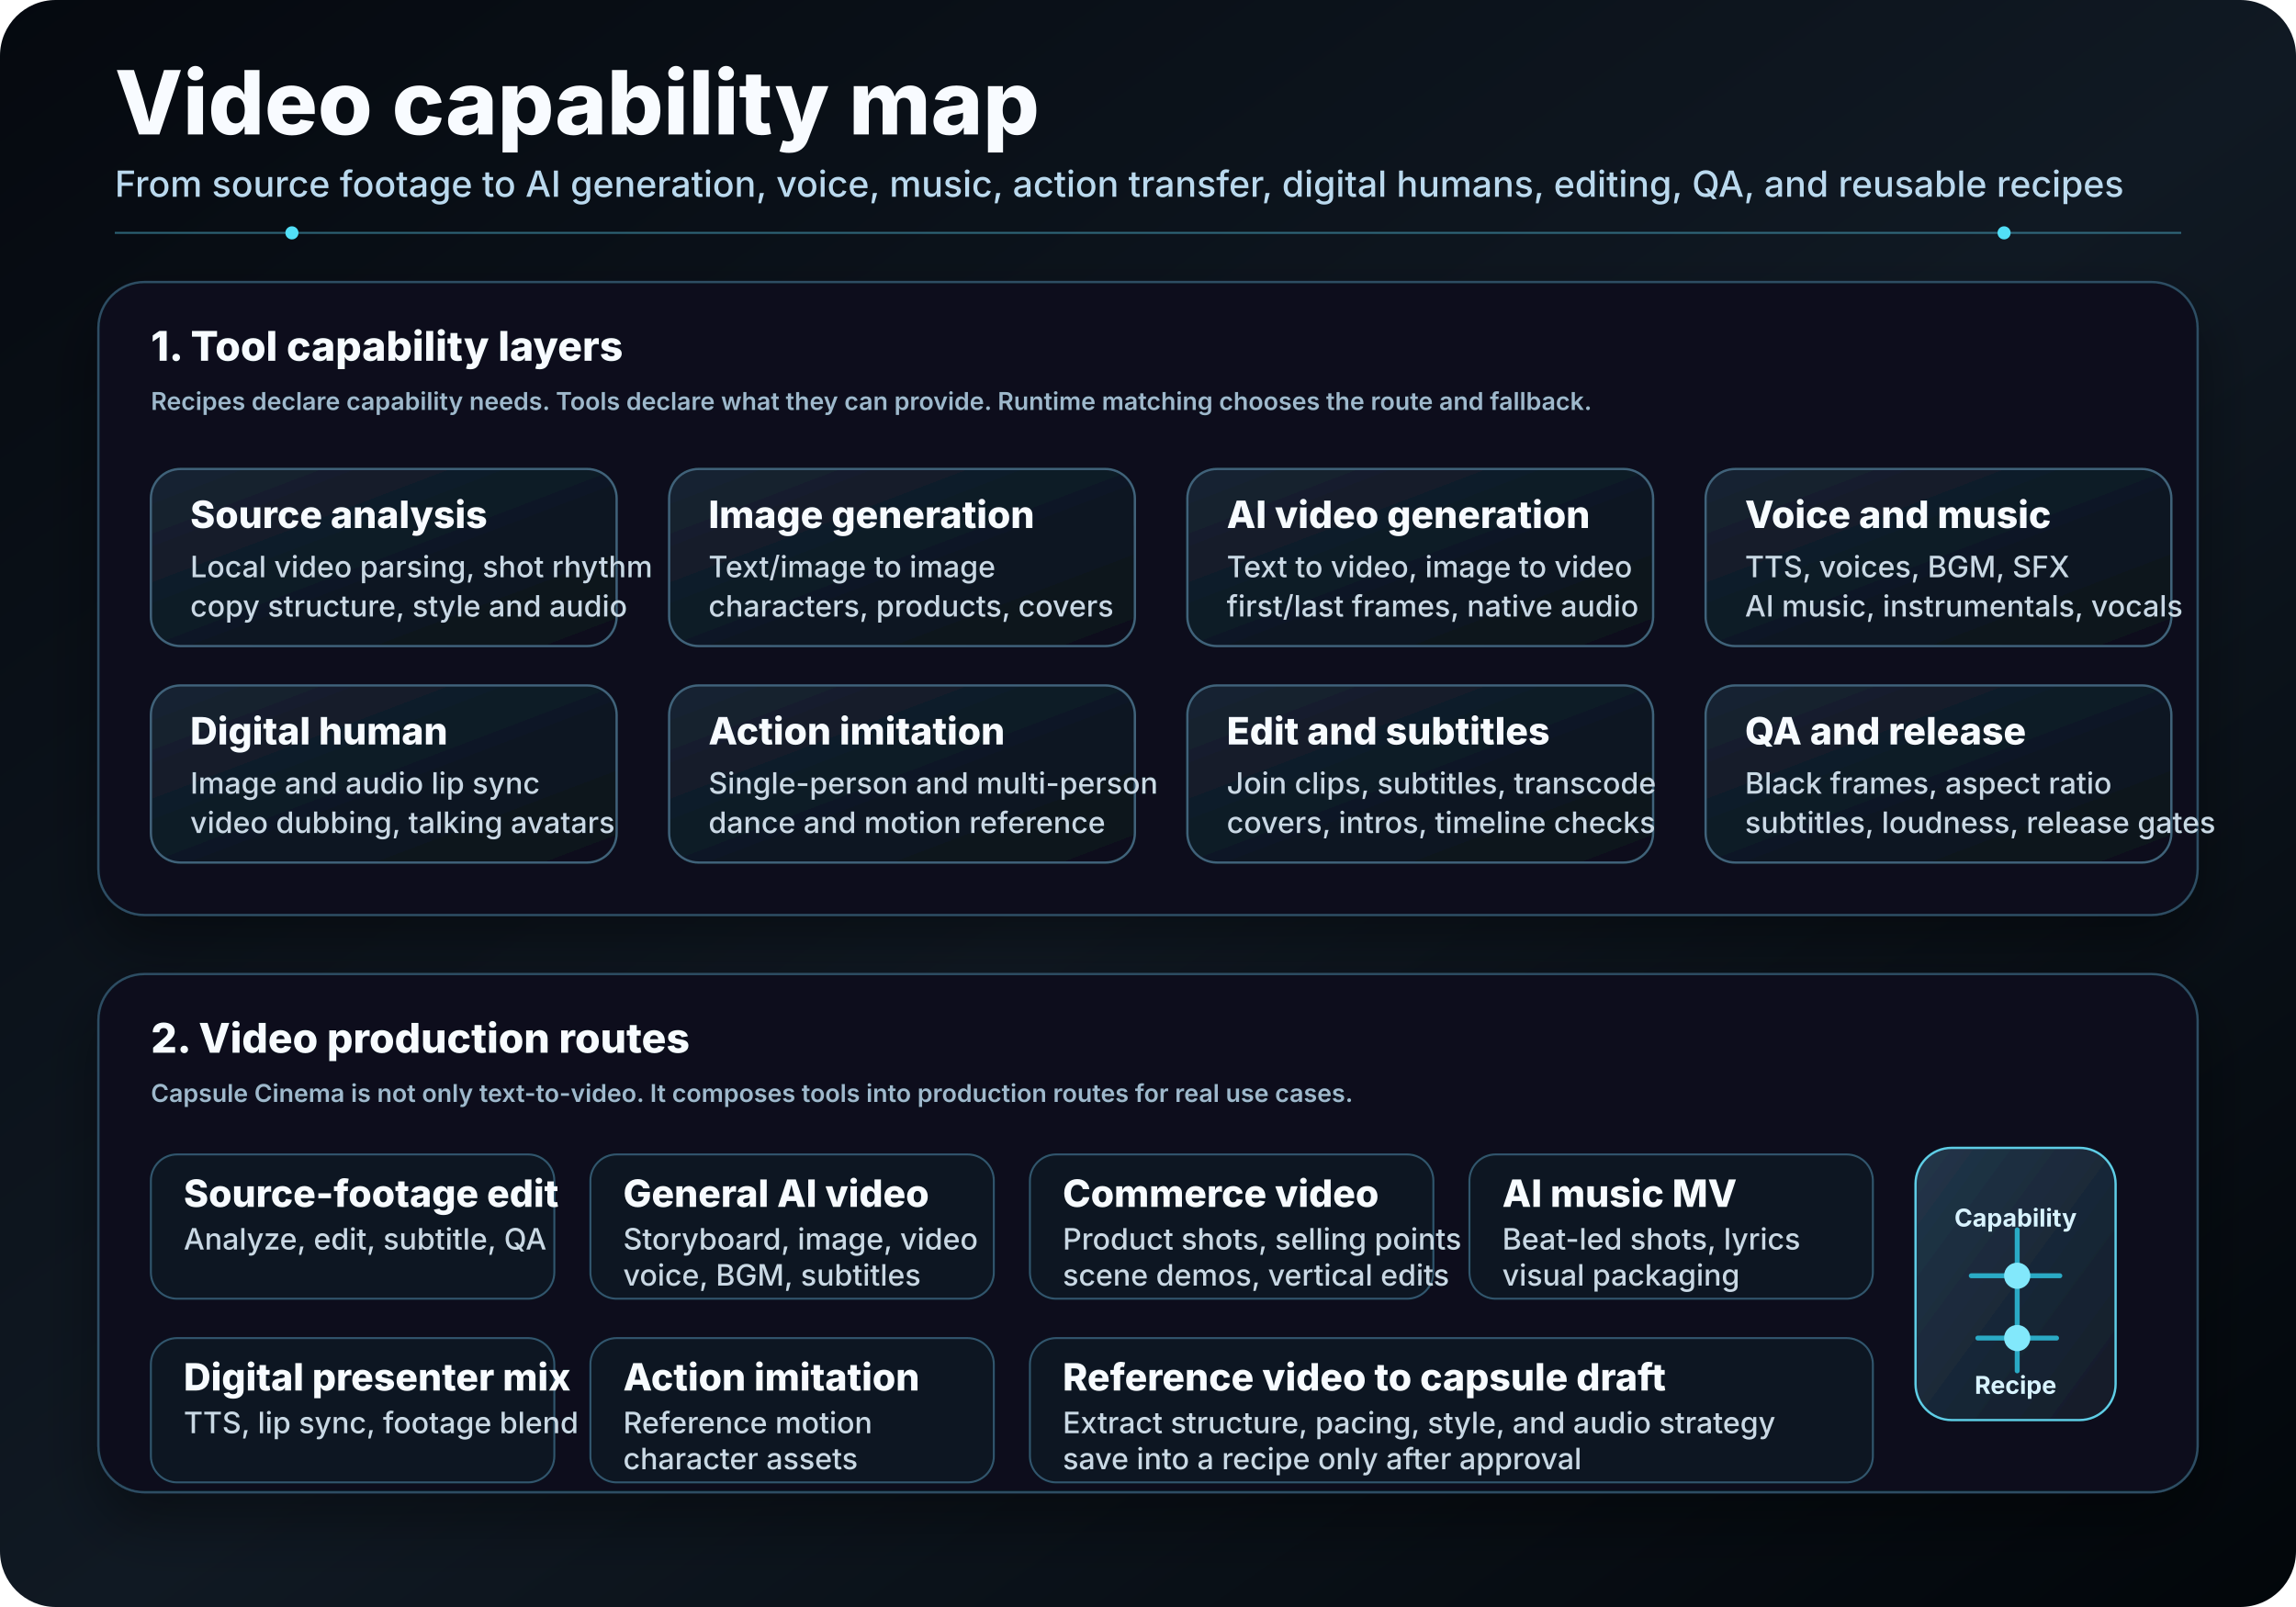
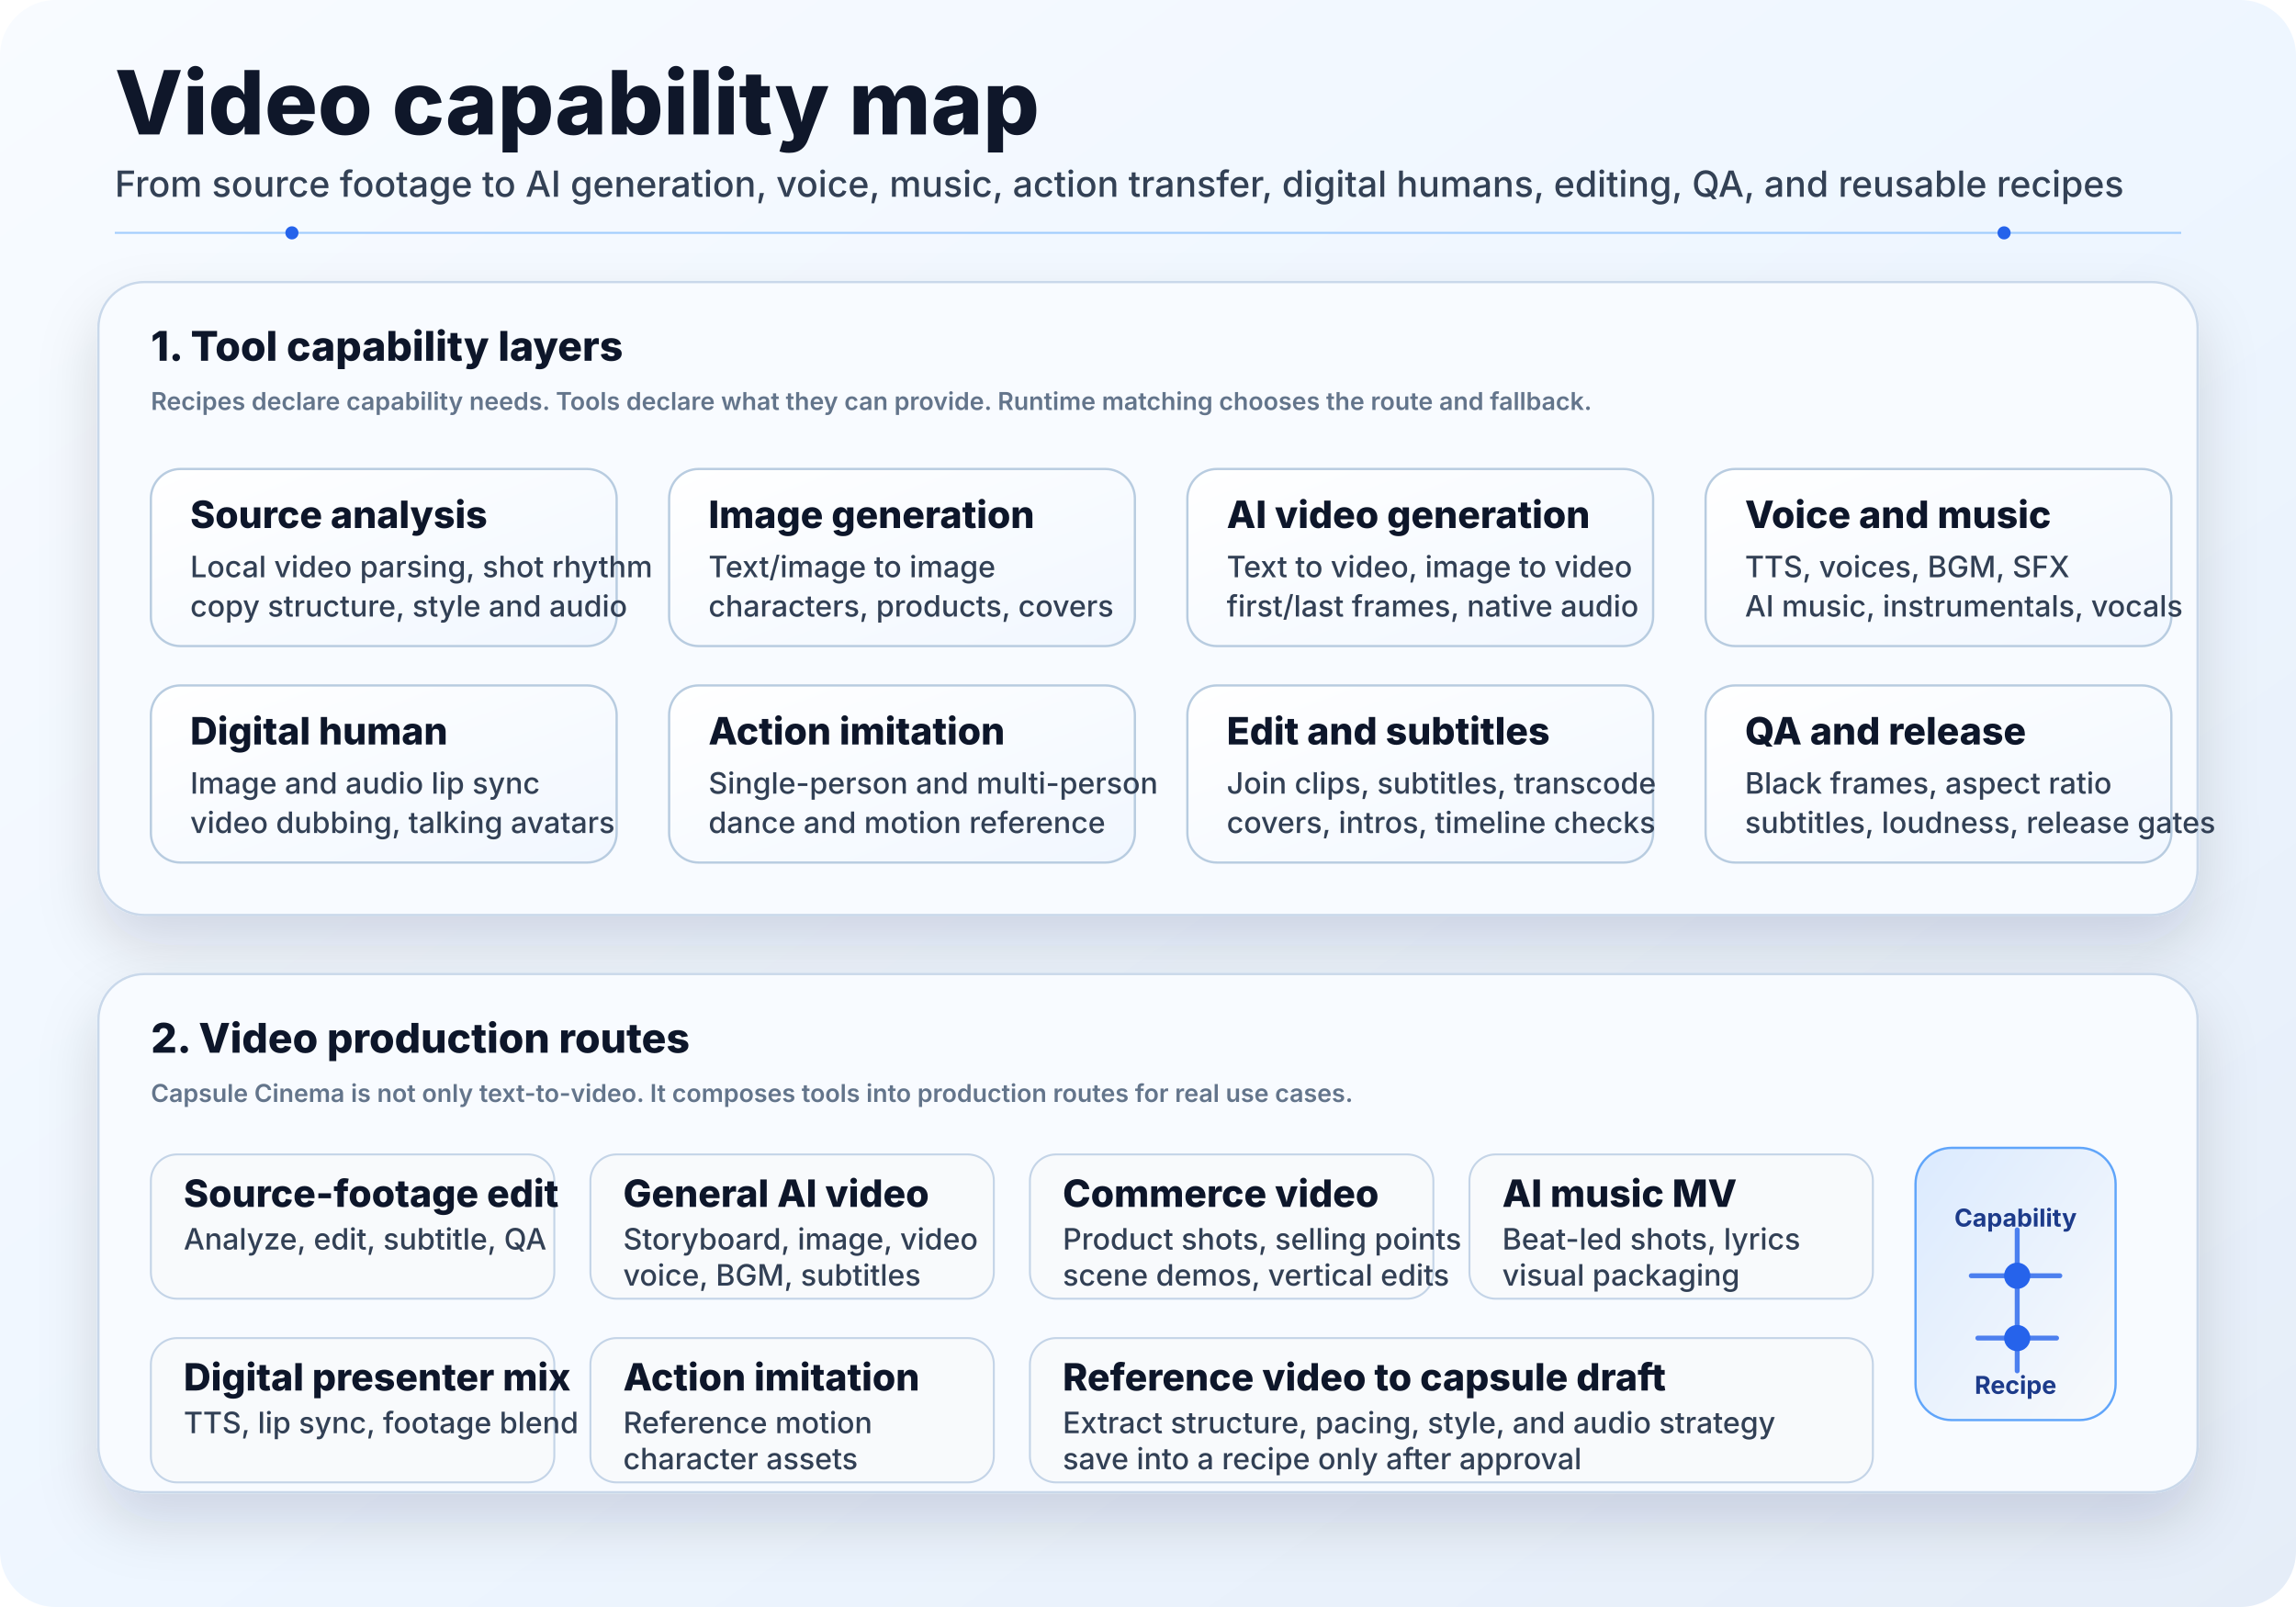
<svg xmlns="http://www.w3.org/2000/svg" width="1400" height="980" viewBox="0 0 1400 980" role="img" aria-labelledby="title desc">
  <defs>
    <linearGradient id="bg" x1="0" y1="0" x2="1" y2="1">
-       <stop offset="0%" stop-color="#05090f" />
-       <stop offset="52%" stop-color="#101923" />
-       <stop offset="100%" stop-color="#02060a" />
+       <stop offset="0%" stop-color="#f8fbff" />
+       <stop offset="52%" stop-color="#eef6ff" />
+       <stop offset="100%" stop-color="#e5edf8" />
    </linearGradient>
    <linearGradient id="panel" x1="0" y1="0" x2="1" y2="1">
-       <stop offset="0%" stop-color="#162332" />
-       <stop offset="100%" stop-color="#081019" />
+       <stop offset="0%" stop-color="#ffffff" />
+       <stop offset="100%" stop-color="#f1f7ff" />
    </linearGradient>
    <linearGradient id="soft" x1="0" y1="0" x2="1" y2="1">
-       <stop offset="0%" stop-color="#22364a" />
-       <stop offset="100%" stop-color="#111b27" />
+       <stop offset="0%" stop-color="#dbeafe" />
+       <stop offset="100%" stop-color="#f8fafc" />
    </linearGradient>
    <filter id="shadow" x="-15%" y="-20%" width="130%" height="145%">
-       <feDropShadow dx="0" dy="18" stdDeviation="18" flood-color="#000000" flood-opacity="0.38" />
+       <feDropShadow dx="0" dy="18" stdDeviation="18" flood-color="#0f172a" flood-opacity="0.14" />
    </filter>
    <style>
-       .title { font: 800 54px -apple-system, BlinkMacSystemFont, "Segoe UI", "Inter", sans-serif; fill: #f8fbff; letter-spacing: 0; }
-       .subtitle { font: 500 22px -apple-system, BlinkMacSystemFont, "Segoe UI", "Inter", sans-serif; fill: #bad9ee; }
-       .section { font: 800 25px -apple-system, BlinkMacSystemFont, "Segoe UI", "Inter", sans-serif; fill: #f7fbff; }
-       .label { font: 800 23px -apple-system, BlinkMacSystemFont, "Segoe UI", "Inter", sans-serif; fill: #f7fbff; }
-       .body { font: 500 18px -apple-system, BlinkMacSystemFont, "Segoe UI", "Inter", sans-serif; fill: #c9d8e4; }
-       .small { font: 600 15px -apple-system, BlinkMacSystemFont, "Segoe UI", "Inter", sans-serif; fill: #9fb8cc; }
-       .chip { font: 700 15px -apple-system, BlinkMacSystemFont, "Segoe UI", "Inter", sans-serif; fill: #d8f3ff; }
-       .card { fill: url(#panel); stroke: #41627a; stroke-width: 1.4; }
-       .route { fill: #0d1721; stroke: #31556d; stroke-width: 1.2; }
-       .line { stroke: #31d5f4; stroke-width: 3; stroke-linecap: round; opacity: 0.75; }
-       .thin { stroke: #4ba8c2; stroke-width: 1.2; opacity: 0.55; }
+       .title { font: 800 54px -apple-system, BlinkMacSystemFont, "Segoe UI", "Inter", sans-serif; fill: #0f172a; letter-spacing: 0; }
+       .subtitle { font: 500 22px -apple-system, BlinkMacSystemFont, "Segoe UI", "Inter", sans-serif; fill: #334155; }
+       .section { font: 800 25px -apple-system, BlinkMacSystemFont, "Segoe UI", "Inter", sans-serif; fill: #0f172a; }
+       .label { font: 800 23px -apple-system, BlinkMacSystemFont, "Segoe UI", "Inter", sans-serif; fill: #0f172a; }
+       .body { font: 500 18px -apple-system, BlinkMacSystemFont, "Segoe UI", "Inter", sans-serif; fill: #334155; }
+       .small { font: 600 15px -apple-system, BlinkMacSystemFont, "Segoe UI", "Inter", sans-serif; fill: #64748b; }
+       .chip { font: 700 15px -apple-system, BlinkMacSystemFont, "Segoe UI", "Inter", sans-serif; fill: #1e3a8a; }
+       .card { fill: url(#panel); stroke: #b8cce0; stroke-width: 1.4; }
+       .route { fill: #f8fafc; stroke: #c4d4e7; stroke-width: 1.2; }
+       .line { stroke: #2563eb; stroke-width: 3; stroke-linecap: round; opacity: 0.8; }
+       .thin { stroke: #93c5fd; stroke-width: 1.2; opacity: 0.85; }
    </style>
  </defs>
  <rect width="1400" height="980" rx="34" fill="url(#bg)" />
  <path d="M70 142 H1330" class="thin" />
-   <circle cx="178" cy="142" r="4" fill="#52dff7" />
-   <circle cx="1222" cy="142" r="4" fill="#52dff7" />
+   <circle cx="178" cy="142" r="4" fill="#2563eb" />
+   <circle cx="1222" cy="142" r="4" fill="#2563eb" />
  <text x="70" y="82" class="title">Video capability map</text>
  <text x="70" y="120" class="subtitle">From source footage to AI generation, voice, music, action transfer, digital humans, editing, QA, and reusable recipes</text>
  <g filter="url(#shadow)">
-     <rect x="60" y="172" width="1280" height="386" rx="28" fill="#07111b" stroke="#2d4d64" stroke-width="1.4" />
+     <rect x="60" y="172" width="1280" height="386" rx="28" fill="#f8fbff" stroke="#c9d8ea" stroke-width="1.4" />
    <text x="92" y="220" class="section">1. Tool capability layers</text>
    <text x="92" y="250" class="small">Recipes declare capability needs. Tools declare what they can provide. Runtime matching chooses the route and fallback.</text>
    <g transform="translate(92 286)">
      <rect class="card" x="0" y="0" width="284" height="108" rx="18" />
      <text x="24" y="36" class="label">Source analysis</text>
      <text x="24" y="66" class="body">Local video parsing, shot rhythm</text>
      <text x="24" y="90" class="body">copy structure, style and audio</text>
      <rect class="card" x="316" y="0" width="284" height="108" rx="18" />
      <text x="340" y="36" class="label">Image generation</text>
      <text x="340" y="66" class="body">Text/image to image</text>
      <text x="340" y="90" class="body">characters, products, covers</text>
      <rect class="card" x="632" y="0" width="284" height="108" rx="18" />
      <text x="656" y="36" class="label">AI video generation</text>
      <text x="656" y="66" class="body">Text to video, image to video</text>
      <text x="656" y="90" class="body">first/last frames, native audio</text>
      <rect class="card" x="948" y="0" width="284" height="108" rx="18" />
      <text x="972" y="36" class="label">Voice and music</text>
      <text x="972" y="66" class="body">TTS, voices, BGM, SFX</text>
      <text x="972" y="90" class="body">AI music, instrumentals, vocals</text>
      <rect class="card" x="0" y="132" width="284" height="108" rx="18" />
      <text x="24" y="168" class="label">Digital human</text>
      <text x="24" y="198" class="body">Image and audio lip sync</text>
      <text x="24" y="222" class="body">video dubbing, talking avatars</text>
      <rect class="card" x="316" y="132" width="284" height="108" rx="18" />
      <text x="340" y="168" class="label">Action imitation</text>
      <text x="340" y="198" class="body">Single-person and multi-person</text>
      <text x="340" y="222" class="body">dance and motion reference</text>
      <rect class="card" x="632" y="132" width="284" height="108" rx="18" />
      <text x="656" y="168" class="label">Edit and subtitles</text>
      <text x="656" y="198" class="body">Join clips, subtitles, transcode</text>
      <text x="656" y="222" class="body">covers, intros, timeline checks</text>
      <rect class="card" x="948" y="132" width="284" height="108" rx="18" />
      <text x="972" y="168" class="label">QA and release</text>
      <text x="972" y="198" class="body">Black frames, aspect ratio</text>
      <text x="972" y="222" class="body">subtitles, loudness, release gates</text>
    </g>
  </g>
  <g filter="url(#shadow)">
-     <rect x="60" y="594" width="1280" height="316" rx="28" fill="#07111b" stroke="#2d4d64" stroke-width="1.4" />
+     <rect x="60" y="594" width="1280" height="316" rx="28" fill="#f8fbff" stroke="#c9d8ea" stroke-width="1.4" />
    <text x="92" y="642" class="section">2. Video production routes</text>
    <text x="92" y="672" class="small">Capsule Cinema is not only text-to-video. It composes tools into production routes for real use cases.</text>
    <g transform="translate(92 704)">
      <rect class="route" x="0" y="0" width="246" height="88" rx="16" />
      <text x="20" y="32" class="label">Source-footage edit</text>
      <text x="20" y="58" class="body">Analyze, edit, subtitle, QA</text>
      <rect class="route" x="268" y="0" width="246" height="88" rx="16" />
      <text x="288" y="32" class="label">General AI video</text>
      <text x="288" y="58" class="body">Storyboard, image, video</text>
      <text x="288" y="80" class="body">voice, BGM, subtitles</text>
      <rect class="route" x="536" y="0" width="246" height="88" rx="16" />
      <text x="556" y="32" class="label">Commerce video</text>
      <text x="556" y="58" class="body">Product shots, selling points</text>
      <text x="556" y="80" class="body">scene demos, vertical edits</text>
      <rect class="route" x="804" y="0" width="246" height="88" rx="16" />
      <text x="824" y="32" class="label">AI music MV</text>
      <text x="824" y="58" class="body">Beat-led shots, lyrics</text>
      <text x="824" y="80" class="body">visual packaging</text>
      <rect class="route" x="0" y="112" width="246" height="88" rx="16" />
      <text x="20" y="144" class="label">Digital presenter mix</text>
      <text x="20" y="170" class="body">TTS, lip sync, footage blend</text>
      <rect class="route" x="268" y="112" width="246" height="88" rx="16" />
      <text x="288" y="144" class="label">Action imitation</text>
      <text x="288" y="170" class="body">Reference motion</text>
      <text x="288" y="192" class="body">character assets</text>
      <rect class="route" x="536" y="112" width="514" height="88" rx="16" />
      <text x="556" y="144" class="label">Reference video to capsule draft</text>
      <text x="556" y="170" class="body">Extract structure, pacing, style, and audio strategy</text>
      <text x="556" y="192" class="body">save into a recipe only after approval</text>
    </g>
    <g transform="translate(1168 700)">
-       <rect x="0" y="0" width="122" height="166" rx="22" fill="url(#soft)" stroke="#5ecde6" stroke-width="1.4" />
+       <rect x="0" y="0" width="122" height="166" rx="22" fill="url(#soft)" stroke="#60a5fa" stroke-width="1.4" />
      <text x="61" y="48" text-anchor="middle" class="chip">Capability</text>
      <path d="M34 78 H88 M62 50 V136 M38 116 H86" class="line" />
-       <circle cx="62" cy="78" r="8" fill="#82e8fb" />
-       <circle cx="62" cy="116" r="8" fill="#82e8fb" />
+       <circle cx="62" cy="78" r="8" fill="#2563eb" />
+       <circle cx="62" cy="116" r="8" fill="#2563eb" />
      <text x="61" y="150" text-anchor="middle" class="chip">Recipe</text>
    </g>
  </g>
</svg>
